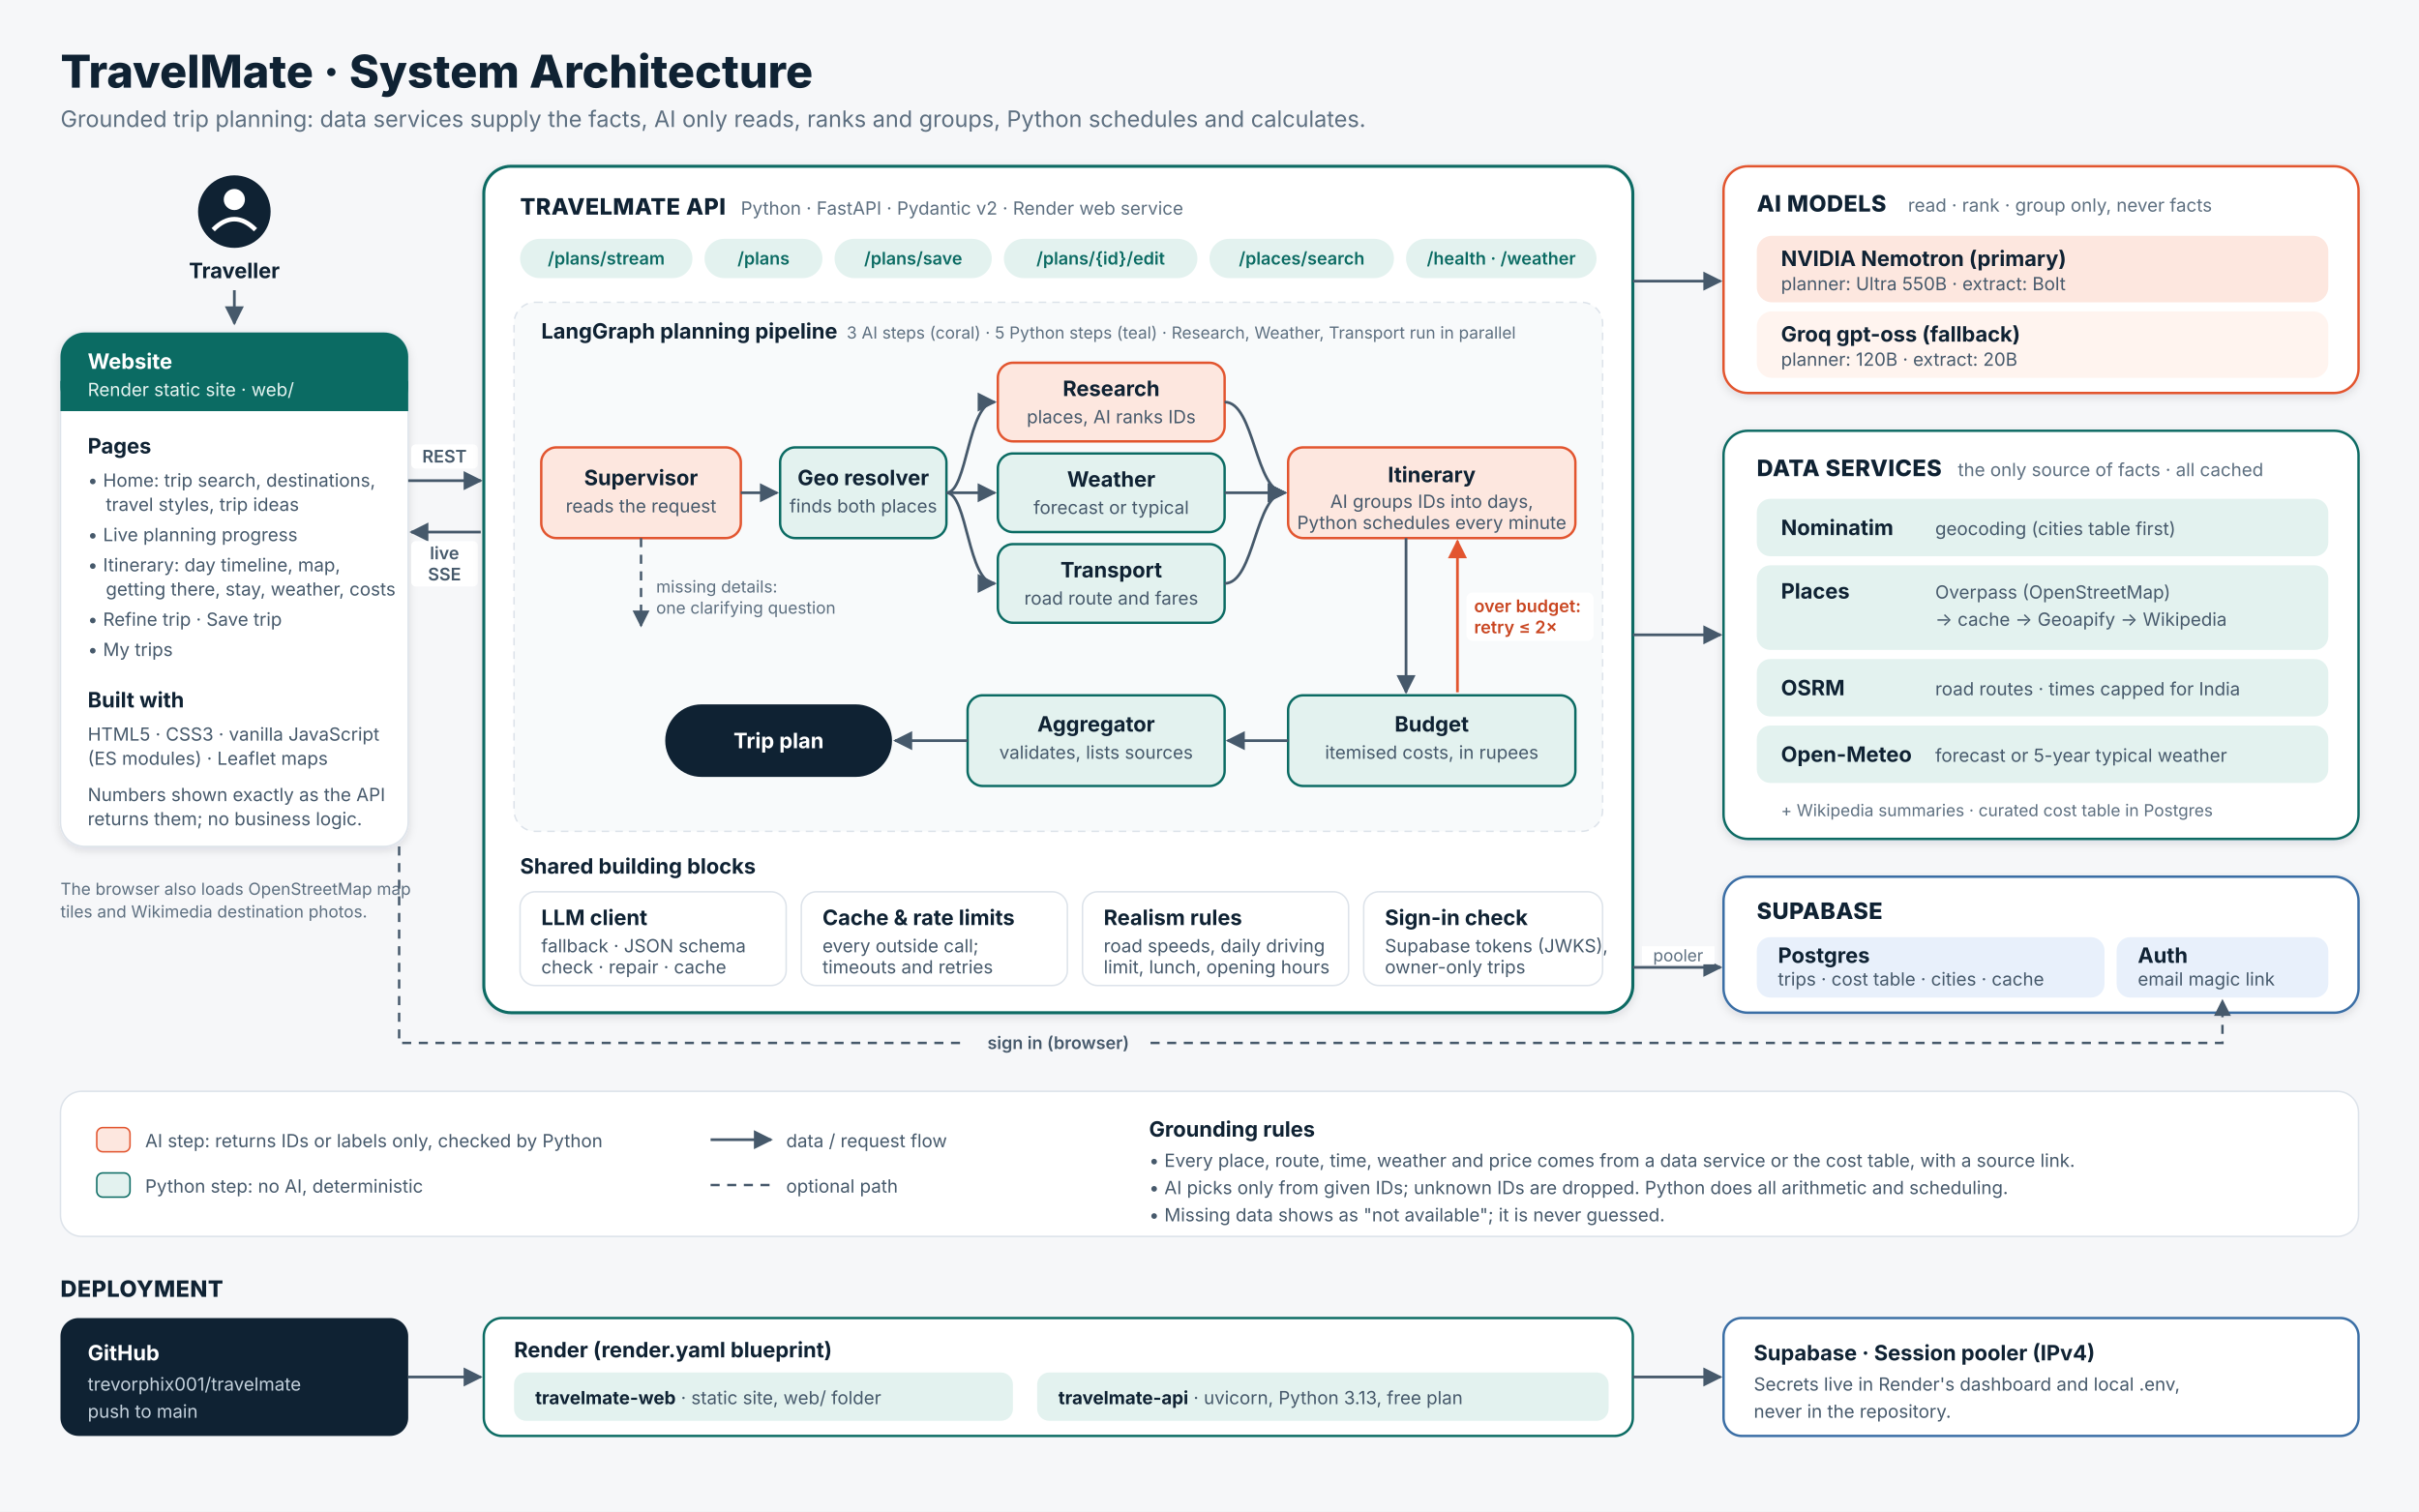
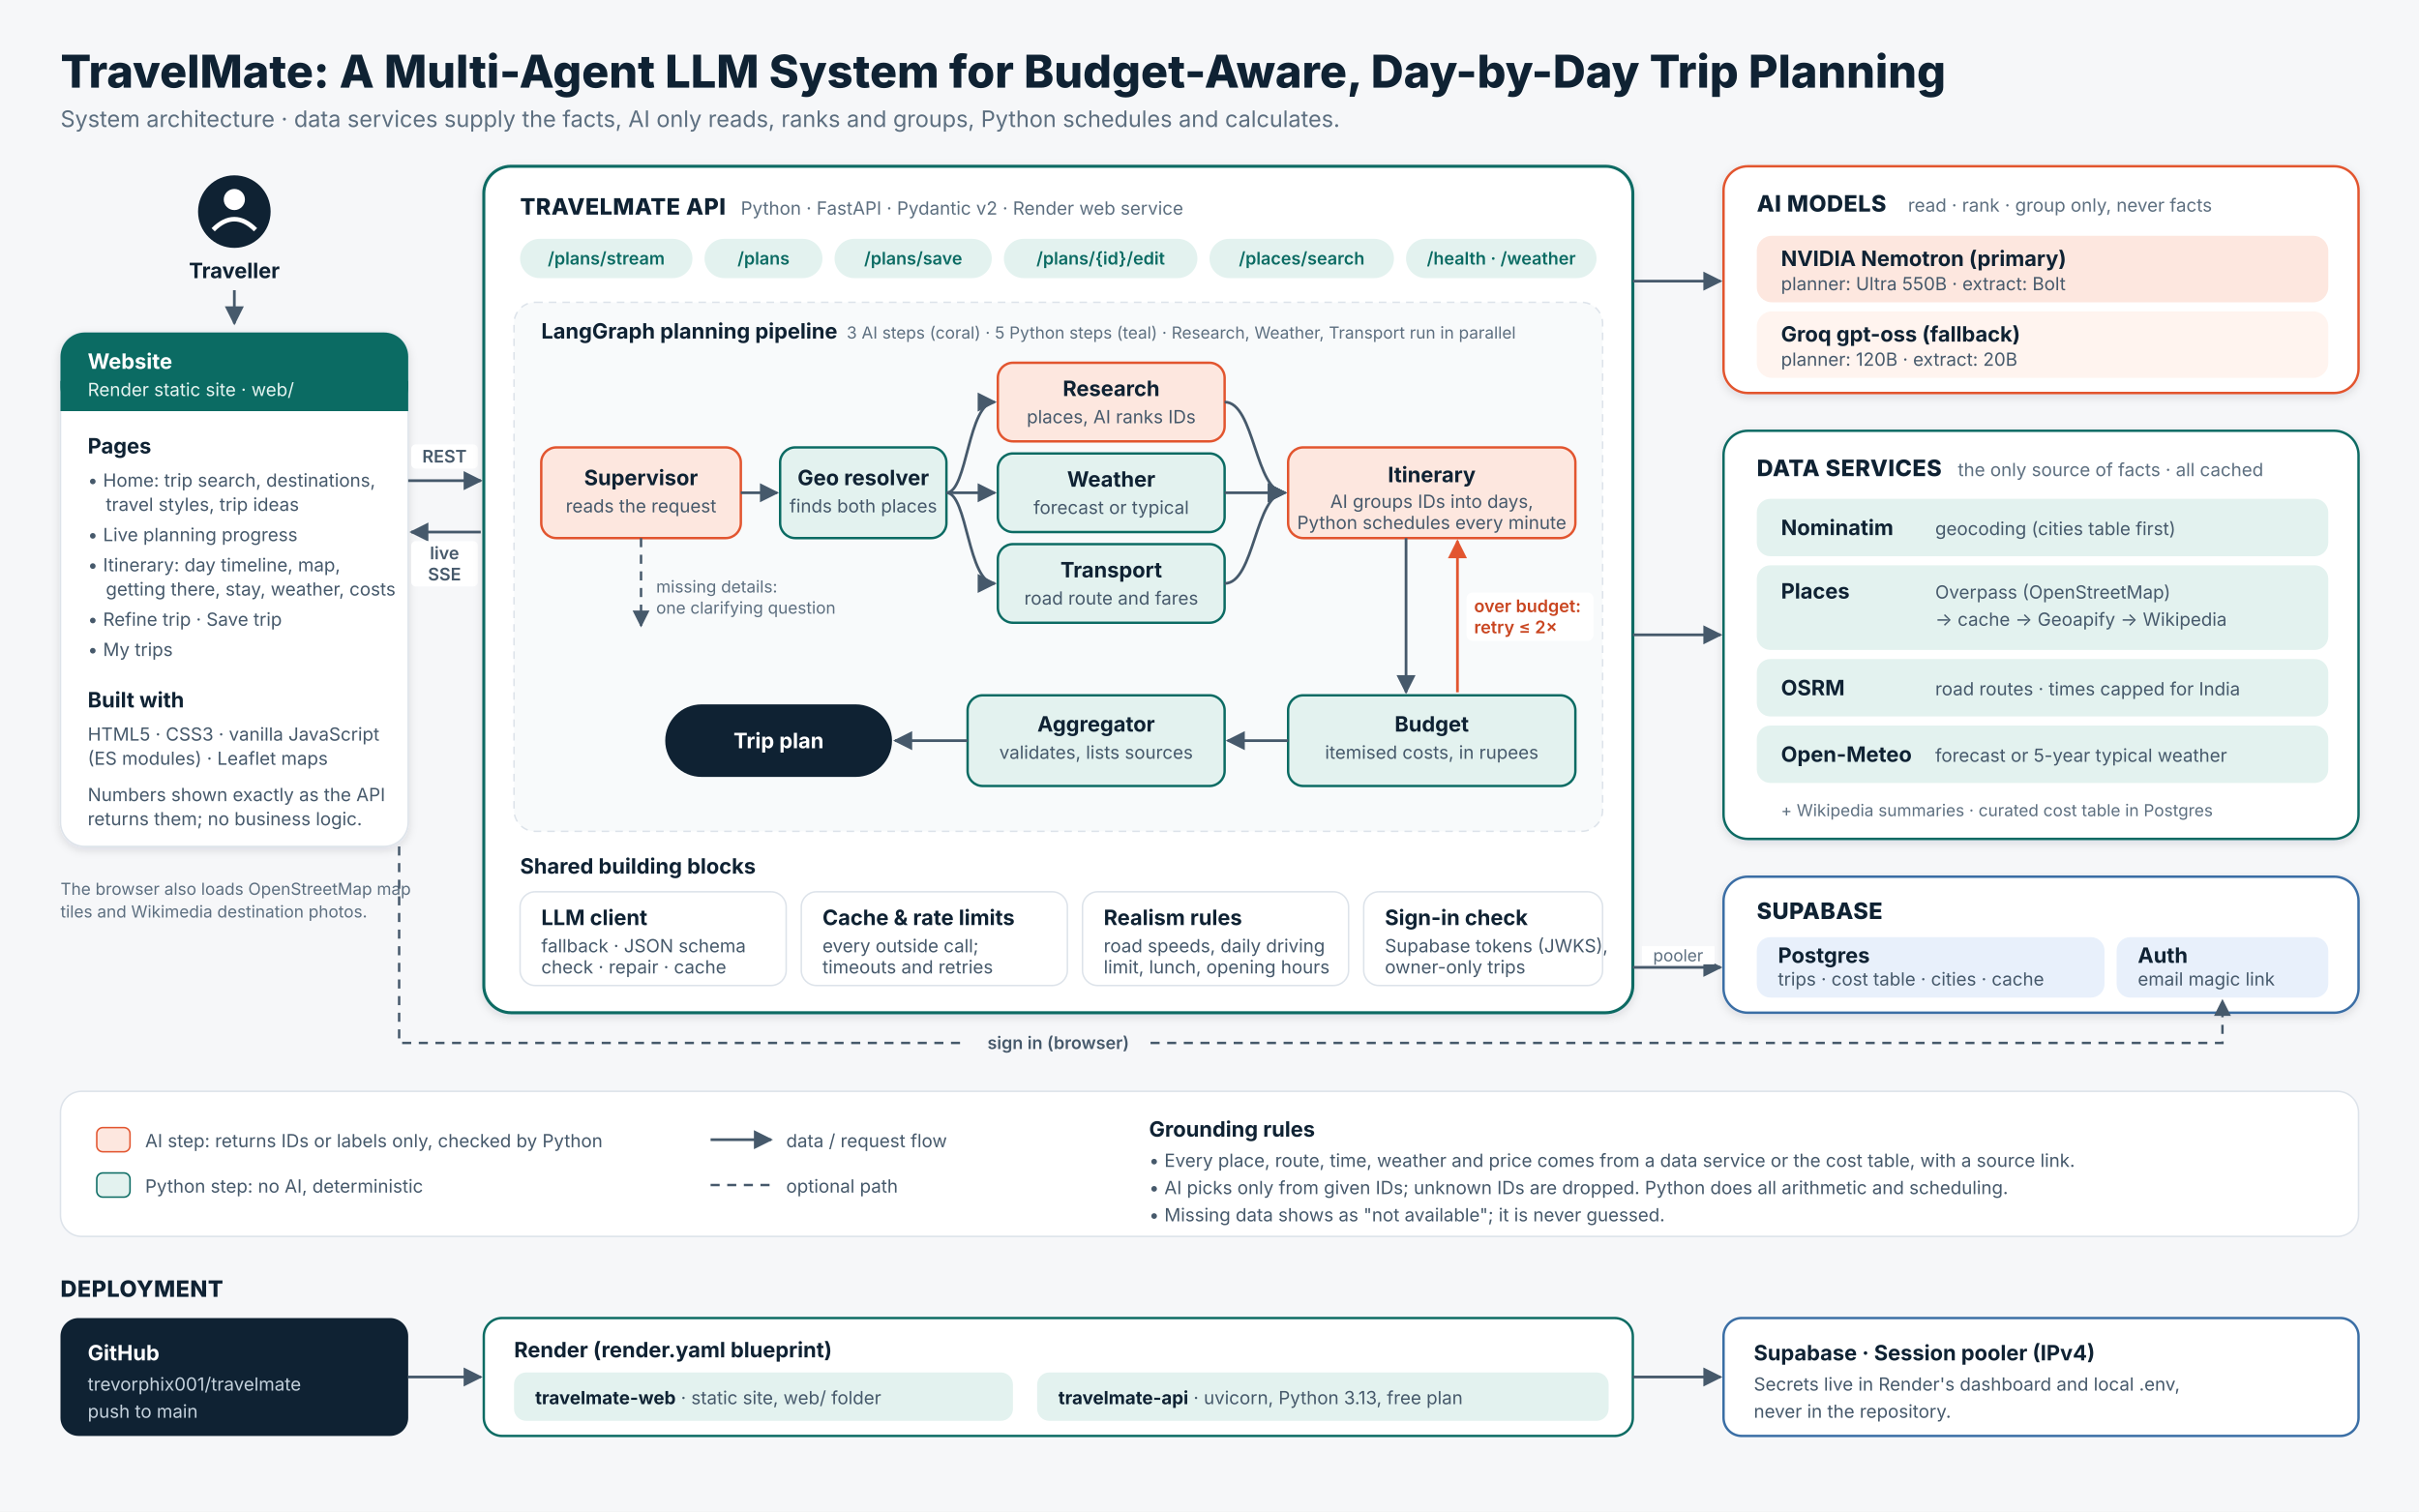
<svg xmlns="http://www.w3.org/2000/svg" viewBox="0 0 1600 1000" width="1600" height="1000" font-family="Inter, 'Segoe UI', Roboto, Arial, sans-serif">
  <defs>
    <marker id="arrow" viewBox="0 0 10 10" refX="9" refY="5" markerWidth="7" markerHeight="7" orient="auto-start-reverse">
      <path d="M0,0 L10,5 L0,10 z" fill="#46596b" />
    </marker>
    <marker id="arrow-cta" viewBox="0 0 10 10" refX="9" refY="5" markerWidth="7" markerHeight="7" orient="auto-start-reverse">
      <path d="M0,0 L10,5 L0,10 z" fill="#e2552f" />
    </marker>
    <filter id="shadow" x="-5%" y="-5%" width="110%" height="120%">
      <feDropShadow dx="0" dy="2" stdDeviation="3" flood-color="#0f2233" flood-opacity="0.12" />
    </filter>
    <style>
      .title { font-size: 30px; font-weight: 800; fill: #0f2233; }
      .subtitle { font-size: 15px; fill: #5d6f80; }
      .group-title { font-size: 15px; font-weight: 800; fill: #0f2233; letter-spacing: .02em; }
      .group-sub { font-size: 12px; fill: #5d6f80; }
      .box-title { font-size: 14px; font-weight: 700; fill: #0f2233; }
      .box-text { font-size: 12px; fill: #46596b; }
      .white-title { font-size: 14px; font-weight: 700; fill: #ffffff; }
      .white-text { font-size: 12px; fill: #e6f4f1; }
      .pill { font-size: 11.5px; font-weight: 600; fill: #0b6b63; }
      .edge { font-size: 11.5px; fill: #46596b; font-weight: 600; }
      .edge-bg { fill: #ffffff; }
      .line { stroke: #46596b; stroke-width: 1.8; fill: none; }
      .line-dash { stroke: #46596b; stroke-width: 1.6; fill: none; stroke-dasharray: 6 5; }
      .line-cta { stroke: #e2552f; stroke-width: 1.8; fill: none; }
      .tiny { font-size: 11px; fill: #5d6f80; }
    </style>
  </defs>
  <rect width="1600" height="1000" fill="#f6f7f9" />
-   <text x="40" y="58" class="title">TravelMate · System Architecture</text>
-   <text x="40" y="84" class="subtitle">Grounded trip planning: data services supply the facts, AI only reads, ranks and groups, Python schedules and calculates.</text>
+   <text x="40" y="58" class="title">TravelMate: A Multi-Agent LLM System for Budget-Aware, Day-by-Day Trip Planning</text>
+   <text x="40" y="84" class="subtitle">System architecture · data services supply the facts, AI only reads, ranks and groups, Python schedules and calculates.</text>
  <circle cx="155" cy="140" r="24" fill="#0f2233" />
  <circle cx="155" cy="132" r="7" fill="#ffffff" />
  <path d="M141 152 q14 -14 28 0" stroke="#ffffff" stroke-width="3" fill="none" />
  <text x="155" y="184" text-anchor="middle" class="box-title">Traveller</text>
  <path d="M155 192 V 214" class="line" marker-end="url(#arrow)" />
  <rect x="40" y="220" width="230" height="340" rx="16" fill="#ffffff" stroke="#dde3ea" filter="url(#shadow)" />
  <rect x="40" y="220" width="230" height="52" rx="16" fill="#0b6b63" />
  <rect x="40" y="252" width="230" height="20" fill="#0b6b63" />
  <text x="58" y="244" class="white-title">Website</text>
  <text x="58" y="262" class="white-text">Render static site · web/</text>
  <text x="58" y="300" class="box-title">Pages</text>
  <text x="58" y="322" class="box-text">• Home: trip search, destinations,</text>
  <text x="70" y="338" class="box-text">travel styles, trip ideas</text>
  <text x="58" y="358" class="box-text">• Live planning progress</text>
  <text x="58" y="378" class="box-text">• Itinerary: day timeline, map,</text>
  <text x="70" y="394" class="box-text">getting there, stay, weather, costs</text>
  <text x="58" y="414" class="box-text">• Refine trip · Save trip</text>
  <text x="58" y="434" class="box-text">• My trips</text>
  <text x="58" y="468" class="box-title">Built with</text>
  <text x="58" y="490" class="box-text">HTML5 · CSS3 · vanilla JavaScript</text>
  <text x="58" y="506" class="box-text">(ES modules) · Leaflet maps</text>
  <text x="58" y="530" class="box-text">Numbers shown exactly as the API</text>
  <text x="58" y="546" class="box-text">returns them; no business logic.</text>
  <text x="40" y="592" class="tiny">The browser also loads OpenStreetMap map</text>
  <text x="40" y="607" class="tiny">tiles and Wikimedia destination photos.</text>
  <path d="M270 318 H 318" class="line" marker-end="url(#arrow)" />
  <rect x="272" y="294" width="44" height="16" class="edge-bg" rx="3" />
  <text x="294" y="306" text-anchor="middle" class="edge">REST</text>
  <path d="M318 352 H 272" class="line" marker-end="url(#arrow)" />
  <rect x="272" y="358" width="44" height="30" class="edge-bg" rx="3" />
  <text x="294" y="370" text-anchor="middle" class="edge">live</text>
  <text x="294" y="384" text-anchor="middle" class="edge">SSE</text>
  <rect x="320" y="110" width="760" height="560" rx="18" fill="#ffffff" stroke="#0b6b63" stroke-width="2" filter="url(#shadow)" />
  <text x="344" y="142" class="group-title">TRAVELMATE API</text>
  <text x="490" y="142" class="group-sub">Python · FastAPI · Pydantic v2 · Render web service</text>
  <g>
    <rect x="344" y="158" width="114" height="26" rx="13" fill="#e3f2ef" />
    <text x="401" y="175" text-anchor="middle" class="pill">/plans/stream</text>
    <rect x="466" y="158" width="78" height="26" rx="13" fill="#e3f2ef" />
    <text x="505" y="175" text-anchor="middle" class="pill">/plans</text>
    <rect x="552" y="158" width="104" height="26" rx="13" fill="#e3f2ef" />
    <text x="604" y="175" text-anchor="middle" class="pill">/plans/save</text>
    <rect x="664" y="158" width="128" height="26" rx="13" fill="#e3f2ef" />
    <text x="728" y="175" text-anchor="middle" class="pill">/plans/{id}/edit</text>
    <rect x="800" y="158" width="122" height="26" rx="13" fill="#e3f2ef" />
    <text x="861" y="175" text-anchor="middle" class="pill">/places/search</text>
    <rect x="930" y="158" width="126" height="26" rx="13" fill="#e3f2ef" />
    <text x="993" y="175" text-anchor="middle" class="pill">/health · /weather</text>
  </g>
  <rect x="340" y="200" width="720" height="350" rx="14" fill="#f8fafb" stroke="#dde3ea" stroke-dasharray="5 4" />
  <text x="358" y="224" class="box-title">LangGraph planning pipeline</text>
  <text x="560" y="224" class="tiny">3 AI steps (coral) · 5 Python steps (teal) · Research, Weather, Transport run in parallel</text>
  <rect x="358" y="296" width="132" height="60" rx="10" fill="#fde7df" stroke="#e2552f" stroke-width="1.6" />
  <text x="424" y="321" text-anchor="middle" class="box-title">Supervisor</text>
  <text x="424" y="339" text-anchor="middle" class="box-text">reads the request</text>
  <rect x="516" y="296" width="110" height="60" rx="10" fill="#e3f2ef" stroke="#0b6b63" stroke-width="1.6" />
  <text x="571" y="321" text-anchor="middle" class="box-title">Geo resolver</text>
  <text x="571" y="339" text-anchor="middle" class="box-text">finds both places</text>
  <rect x="660" y="240" width="150" height="52" rx="10" fill="#fde7df" stroke="#e2552f" stroke-width="1.6" />
  <text x="735" y="262" text-anchor="middle" class="box-title">Research</text>
  <text x="735" y="280" text-anchor="middle" class="box-text">places, AI ranks IDs</text>
  <rect x="660" y="300" width="150" height="52" rx="10" fill="#e3f2ef" stroke="#0b6b63" stroke-width="1.6" />
  <text x="735" y="322" text-anchor="middle" class="box-title">Weather</text>
  <text x="735" y="340" text-anchor="middle" class="box-text">forecast or typical</text>
  <rect x="660" y="360" width="150" height="52" rx="10" fill="#e3f2ef" stroke="#0b6b63" stroke-width="1.6" />
  <text x="735" y="382" text-anchor="middle" class="box-title">Transport</text>
  <text x="735" y="400" text-anchor="middle" class="box-text">road route and fares</text>
  <rect x="852" y="296" width="190" height="60" rx="10" fill="#fde7df" stroke="#e2552f" stroke-width="1.6" />
  <text x="947" y="319" text-anchor="middle" class="box-title">Itinerary</text>
  <text x="947" y="336" text-anchor="middle" class="box-text">AI groups IDs into days,</text>
  <text x="947" y="350" text-anchor="middle" class="box-text">Python schedules every minute</text>
  <rect x="852" y="460" width="190" height="60" rx="10" fill="#e3f2ef" stroke="#0b6b63" stroke-width="1.6" />
  <text x="947" y="484" text-anchor="middle" class="box-title">Budget</text>
  <text x="947" y="502" text-anchor="middle" class="box-text">itemised costs, in rupees</text>
  <rect x="640" y="460" width="170" height="60" rx="10" fill="#e3f2ef" stroke="#0b6b63" stroke-width="1.6" />
  <text x="725" y="484" text-anchor="middle" class="box-title">Aggregator</text>
  <text x="725" y="502" text-anchor="middle" class="box-text">validates, lists sources</text>
  <rect x="440" y="466" width="150" height="48" rx="24" fill="#0f2233" />
  <text x="515" y="495" text-anchor="middle" class="white-title">Trip plan</text>
  <path d="M490 326 H 514" class="line" marker-end="url(#arrow)" />
  <path d="M626 326 C 640 326, 640 266, 658 266" class="line" marker-end="url(#arrow)" />
  <path d="M626 326 H 658" class="line" marker-end="url(#arrow)" />
  <path d="M626 326 C 640 326, 640 386, 658 386" class="line" marker-end="url(#arrow)" />
  <path d="M810 266 C 830 266, 830 326, 850 326" class="line" marker-end="url(#arrow)" />
  <path d="M810 326 H 850" class="line" marker-end="url(#arrow)" />
  <path d="M810 386 C 830 386, 830 326, 850 326" class="line" marker-end="url(#arrow)" />
  <path d="M930 356 V 458" class="line" marker-end="url(#arrow)" />
  <path d="M964 458 V 358" class="line-cta" marker-end="url(#arrow-cta)" />
  <rect x="970" y="392" width="84" height="32" class="edge-bg" rx="4" fill="#f8fafb" />
  <text x="975" y="405" class="edge" fill="#e2552f" style="fill:#c94520">over budget:</text>
  <text x="975" y="419" class="edge" style="fill:#c94520">retry ≤ 2×</text>
  <path d="M852 490 H 812" class="line" marker-end="url(#arrow)" />
  <path d="M640 490 H 592" class="line" marker-end="url(#arrow)" />
  <path d="M424 356 V 414" class="line-dash" marker-end="url(#arrow)" />
  <text x="434" y="392" class="tiny">missing details:</text>
  <text x="434" y="406" class="tiny">one clarifying question</text>
  <text x="344" y="578" class="box-title">Shared building blocks</text>
  <rect x="344" y="590" width="176" height="62" rx="10" fill="#ffffff" stroke="#dde3ea" />
  <text x="358" y="612" class="box-title">LLM client</text>
  <text x="358" y="630" class="box-text">fallback · JSON schema</text>
  <text x="358" y="644" class="box-text">check · repair · cache</text>
  <rect x="530" y="590" width="176" height="62" rx="10" fill="#ffffff" stroke="#dde3ea" />
  <text x="544" y="612" class="box-title">Cache &amp; rate limits</text>
  <text x="544" y="630" class="box-text">every outside call;</text>
  <text x="544" y="644" class="box-text">timeouts and retries</text>
  <rect x="716" y="590" width="176" height="62" rx="10" fill="#ffffff" stroke="#dde3ea" />
  <text x="730" y="612" class="box-title">Realism rules</text>
  <text x="730" y="630" class="box-text">road speeds, daily driving</text>
  <text x="730" y="644" class="box-text">limit, lunch, opening hours</text>
  <rect x="902" y="590" width="158" height="62" rx="10" fill="#ffffff" stroke="#dde3ea" />
  <text x="916" y="612" class="box-title">Sign-in check</text>
  <text x="916" y="630" class="box-text">Supabase tokens (JWKS),</text>
  <text x="916" y="644" class="box-text">owner-only trips</text>
  <rect x="1140" y="110" width="420" height="150" rx="16" fill="#ffffff" stroke="#e2552f" stroke-width="1.6" filter="url(#shadow)" />
  <text x="1162" y="140" class="group-title">AI MODELS</text>
  <text x="1262" y="140" class="group-sub">read · rank · group only, never facts</text>
  <rect x="1162" y="156" width="378" height="44" rx="10" fill="#fde7df" />
  <text x="1178" y="176" class="box-title">NVIDIA Nemotron  (primary)</text>
  <text x="1178" y="192" class="box-text">planner: Ultra 550B · extract: Bolt</text>
  <rect x="1162" y="206" width="378" height="44" rx="10" fill="#fff4ef" />
  <text x="1178" y="226" class="box-title">Groq gpt-oss  (fallback)</text>
  <text x="1178" y="242" class="box-text">planner: 120B · extract: 20B</text>
  <rect x="1140" y="285" width="420" height="270" rx="16" fill="#ffffff" stroke="#0b6b63" stroke-width="1.6" filter="url(#shadow)" />
  <text x="1162" y="315" class="group-title">DATA SERVICES</text>
  <text x="1295" y="315" class="group-sub">the only source of facts · all cached</text>
  <g>
    <rect x="1162" y="330" width="378" height="38" rx="9" fill="#e3f2ef" />
    <text x="1178" y="354" class="box-title">Nominatim</text>
    <text x="1280" y="354" class="box-text">geocoding (cities table first)</text>
    <rect x="1162" y="374" width="378" height="56" rx="9" fill="#e3f2ef" />
    <text x="1178" y="396" class="box-title">Places</text>
    <text x="1280" y="396" class="box-text">Overpass (OpenStreetMap)</text>
    <text x="1280" y="414" class="box-text">→ cache → Geoapify → Wikipedia</text>
    <rect x="1162" y="436" width="378" height="38" rx="9" fill="#e3f2ef" />
    <text x="1178" y="460" class="box-title">OSRM</text>
    <text x="1280" y="460" class="box-text">road routes · times capped for India</text>
    <rect x="1162" y="480" width="378" height="38" rx="9" fill="#e3f2ef" />
    <text x="1178" y="504" class="box-title">Open-Meteo</text>
    <text x="1280" y="504" class="box-text">forecast or 5-year typical weather</text>
    <text x="1178" y="540" class="tiny">+ Wikipedia summaries · curated cost table in Postgres</text>
  </g>
  <rect x="1140" y="580" width="420" height="90" rx="16" fill="#ffffff" stroke="#3a6ea5" stroke-width="1.6" filter="url(#shadow)" />
  <text x="1162" y="608" class="group-title">SUPABASE</text>
  <rect x="1162" y="620" width="230" height="40" rx="9" fill="#e8f0fb" />
  <text x="1176" y="637" class="box-title">Postgres</text>
  <text x="1176" y="652" class="box-text">trips · cost table · cities · cache</text>
  <rect x="1400" y="620" width="140" height="40" rx="9" fill="#e8f0fb" />
  <text x="1414" y="637" class="box-title">Auth</text>
  <text x="1414" y="652" class="box-text">email magic link</text>
  <path d="M1080 186 H 1138" class="line" marker-end="url(#arrow)" />
  <path d="M1080 420 H 1138" class="line" marker-end="url(#arrow)" />
  <path d="M1080 640 H 1138" class="line" marker-end="url(#arrow)" />
  <rect x="1086" y="626" width="48" height="12" class="edge-bg" />
  <text x="1110" y="636" text-anchor="middle" class="tiny">pooler</text>
  <path d="M264 560 V 690 H 1470 V 662" class="line-dash" marker-end="url(#arrow)" />
  <rect x="640" y="682" width="120" height="16" class="edge-bg" fill="#f6f7f9" style="fill:#f6f7f9" />
  <text x="700" y="694" text-anchor="middle" class="edge">sign in (browser)</text>
  <rect x="40" y="722" width="1520" height="96" rx="14" fill="#ffffff" stroke="#dde3ea" />
  <rect x="64" y="746" width="22" height="16" rx="4" fill="#fde7df" stroke="#e2552f" />
  <text x="96" y="759" class="box-text">AI step: returns IDs or labels only, checked by Python</text>
  <rect x="64" y="776" width="22" height="16" rx="4" fill="#e3f2ef" stroke="#0b6b63" />
  <text x="96" y="789" class="box-text">Python step: no AI, deterministic</text>
  <line x1="470" y1="754" x2="510" y2="754" class="line" marker-end="url(#arrow)" />
  <text x="520" y="759" class="box-text">data / request flow</text>
  <line x1="470" y1="784" x2="510" y2="784" class="line-dash" />
  <text x="520" y="789" class="box-text">optional path</text>
  <text x="760" y="752" class="box-title">Grounding rules</text>
  <text x="760" y="772" class="box-text">• Every place, route, time, weather and price comes from a data service or the cost table, with a source link.</text>
  <text x="760" y="790" class="box-text">• AI picks only from given IDs; unknown IDs are dropped. Python does all arithmetic and scheduling.</text>
  <text x="760" y="808" class="box-text">• Missing data shows as "not available"; it is never guessed.</text>
  <text x="40" y="858" class="group-title">DEPLOYMENT</text>
  <rect x="40" y="872" width="230" height="78" rx="12" fill="#0f2233" />
  <text x="58" y="900" class="white-title">GitHub</text>
  <text x="58" y="920" class="white-text" style="fill:#c4d1dc">trevorphix001/travelmate</text>
  <text x="58" y="938" class="white-text" style="fill:#c4d1dc">push to main</text>
  <path d="M270 911 H 318" class="line" marker-end="url(#arrow)" />
  <rect x="320" y="872" width="760" height="78" rx="12" fill="#ffffff" stroke="#0b6b63" stroke-width="1.6" />
  <text x="340" y="898" class="box-title">Render (render.yaml blueprint)</text>
  <rect x="340" y="908" width="330" height="32" rx="8" fill="#e3f2ef" />
  <text x="354" y="929" class="box-text">
    <tspan font-weight="700" fill="#0f2233">travelmate-web</tspan> · static site, web/ folder</text>
  <rect x="686" y="908" width="378" height="32" rx="8" fill="#e3f2ef" />
  <text x="700" y="929" class="box-text">
    <tspan font-weight="700" fill="#0f2233">travelmate-api</tspan> · uvicorn, Python 3.13, free plan</text>
  <path d="M1080 911 H 1138" class="line" marker-end="url(#arrow)" />
  <rect x="1140" y="872" width="420" height="78" rx="12" fill="#ffffff" stroke="#3a6ea5" stroke-width="1.6" />
  <text x="1160" y="900" class="box-title">Supabase · Session pooler (IPv4)</text>
  <text x="1160" y="920" class="box-text">Secrets live in Render's dashboard and local .env,</text>
  <text x="1160" y="938" class="box-text">never in the repository.</text>
</svg>
